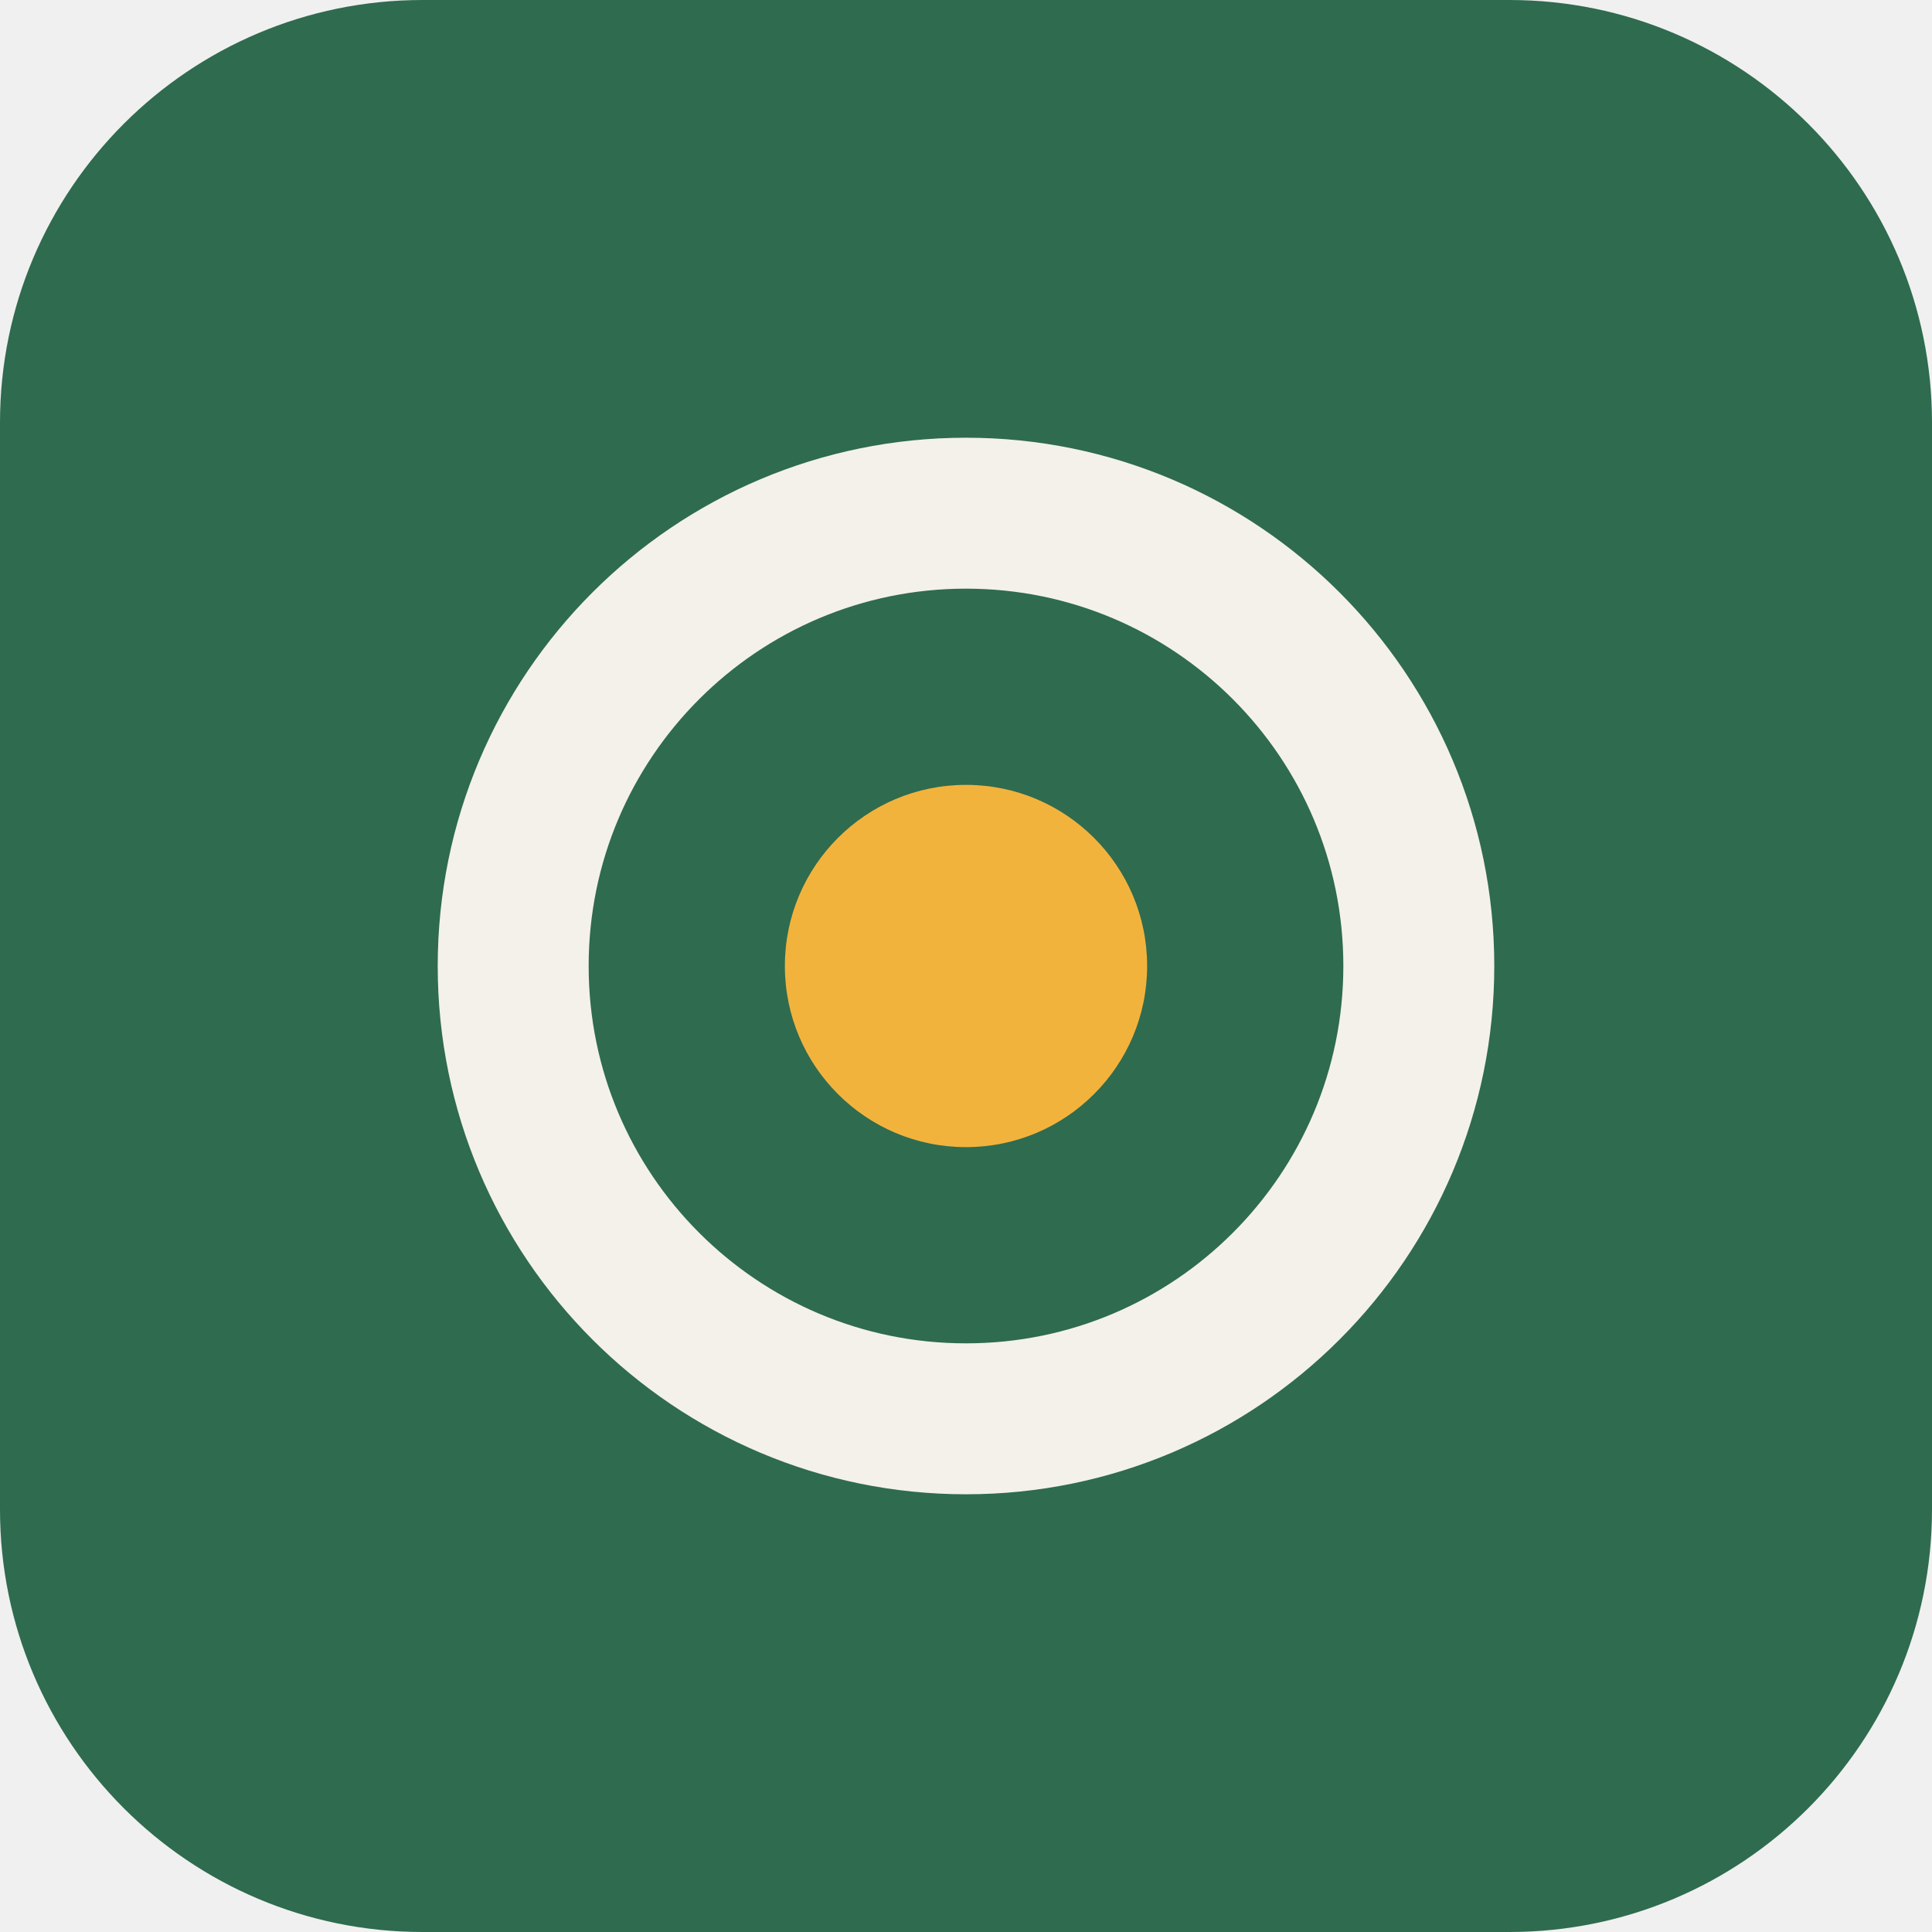
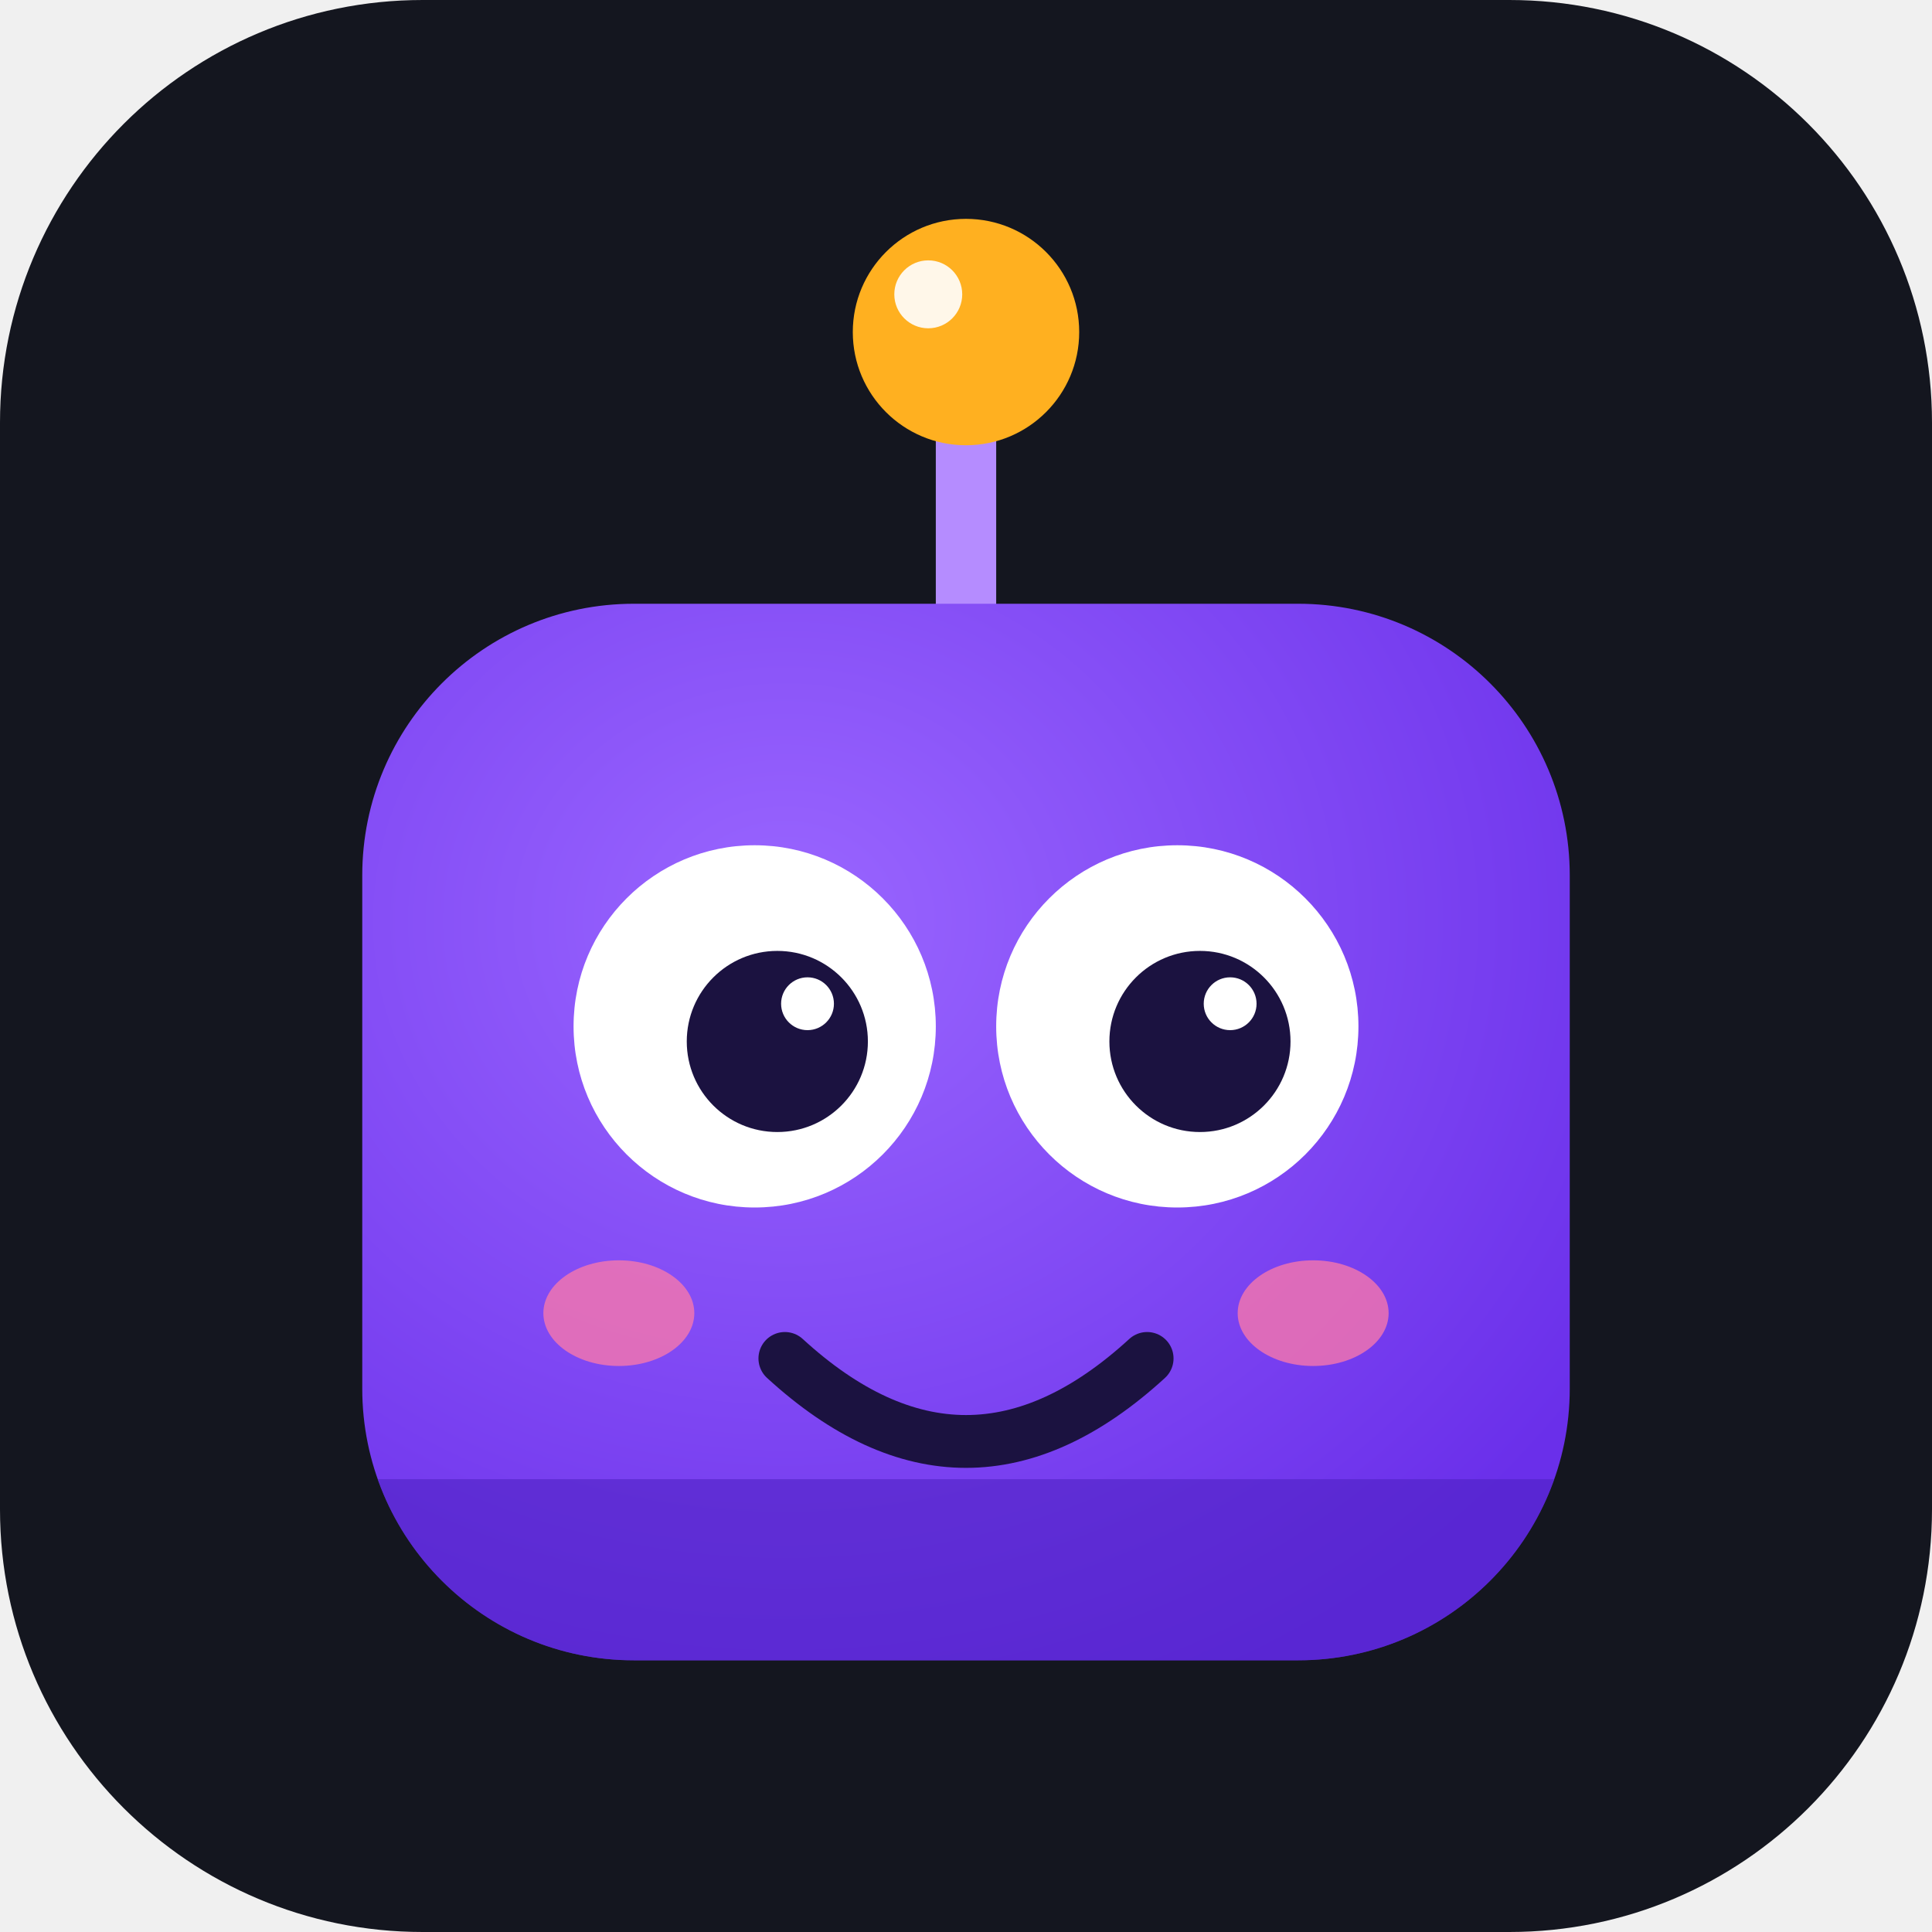
- <svg xmlns="http://www.w3.org/2000/svg" viewBox="0 0 64 64">
-   <rect width="64" height="64" rx="14" fill="#2F6B4F" />
-   <circle cx="32" cy="32" r="15" fill="none" stroke="#F3F1EA" stroke-width="5" />
-   <circle cx="32" cy="32" r="6" fill="#F2B33D" />
+ <svg xmlns="http://www.w3.org/2000/svg" viewBox="0 0 256 256">
+   <rect width="256" height="256" rx="56" fill="#14161F" />
+   <g transform="translate(0.0 4.0) scale(1.0)">
+     <defs>
+       <clipPath id="blocky-clip-happy">
+         <rect x="48" y="76" width="160" height="140" rx="36" />
+       </clipPath>
+       <radialGradient id="blocky-fill-happy" cx="35%" cy="30%" r="80%">
+         <stop offset="0" stop-color="#9A66FF" />
+         <stop offset="1" stop-color="#6A2FEA" />
+       </radialGradient>
+     </defs>
+     <line x1="128" y1="80" x2="128" y2="50" stroke="#B58CFF" stroke-width="8" stroke-linecap="round" />
+     <circle cx="128" cy="40" r="15" fill="#FFB020" />
+     <circle cx="123" cy="35" r="4.5" fill="#fff" opacity=".9" />
+     <rect x="48" y="76" width="160" height="140" rx="36" fill="url(#blocky-fill-happy)" />
+     <g clip-path="url(#blocky-clip-happy)">
+       <rect x="40" y="192" width="180" height="40" fill="#4B1FC0" opacity=".55" />
+     </g>
+     <ellipse cx="82" cy="170" rx="10" ry="7" fill="#FF7AA8" opacity=".75" />
+     <ellipse cx="174" cy="170" rx="10" ry="7" fill="#FF7AA8" opacity=".75" />
+     <circle cx="100" cy="132" r="24" fill="#fff" />
+     <circle cx="103" cy="134" r="12" fill="#1B1240" />
+     <circle cx="107" cy="129" r="3.5" fill="#fff" />
+     <circle cx="156" cy="132" r="24" fill="#fff" />
+     <circle cx="159" cy="134" r="12" fill="#1B1240" />
+     <circle cx="163" cy="129" r="3.5" fill="#fff" />
+     <path d="M104 176Q128 198 152 176" stroke="#1B1240" fill="none" stroke-width="7" stroke-linecap="round" />
+   </g>
</svg>
